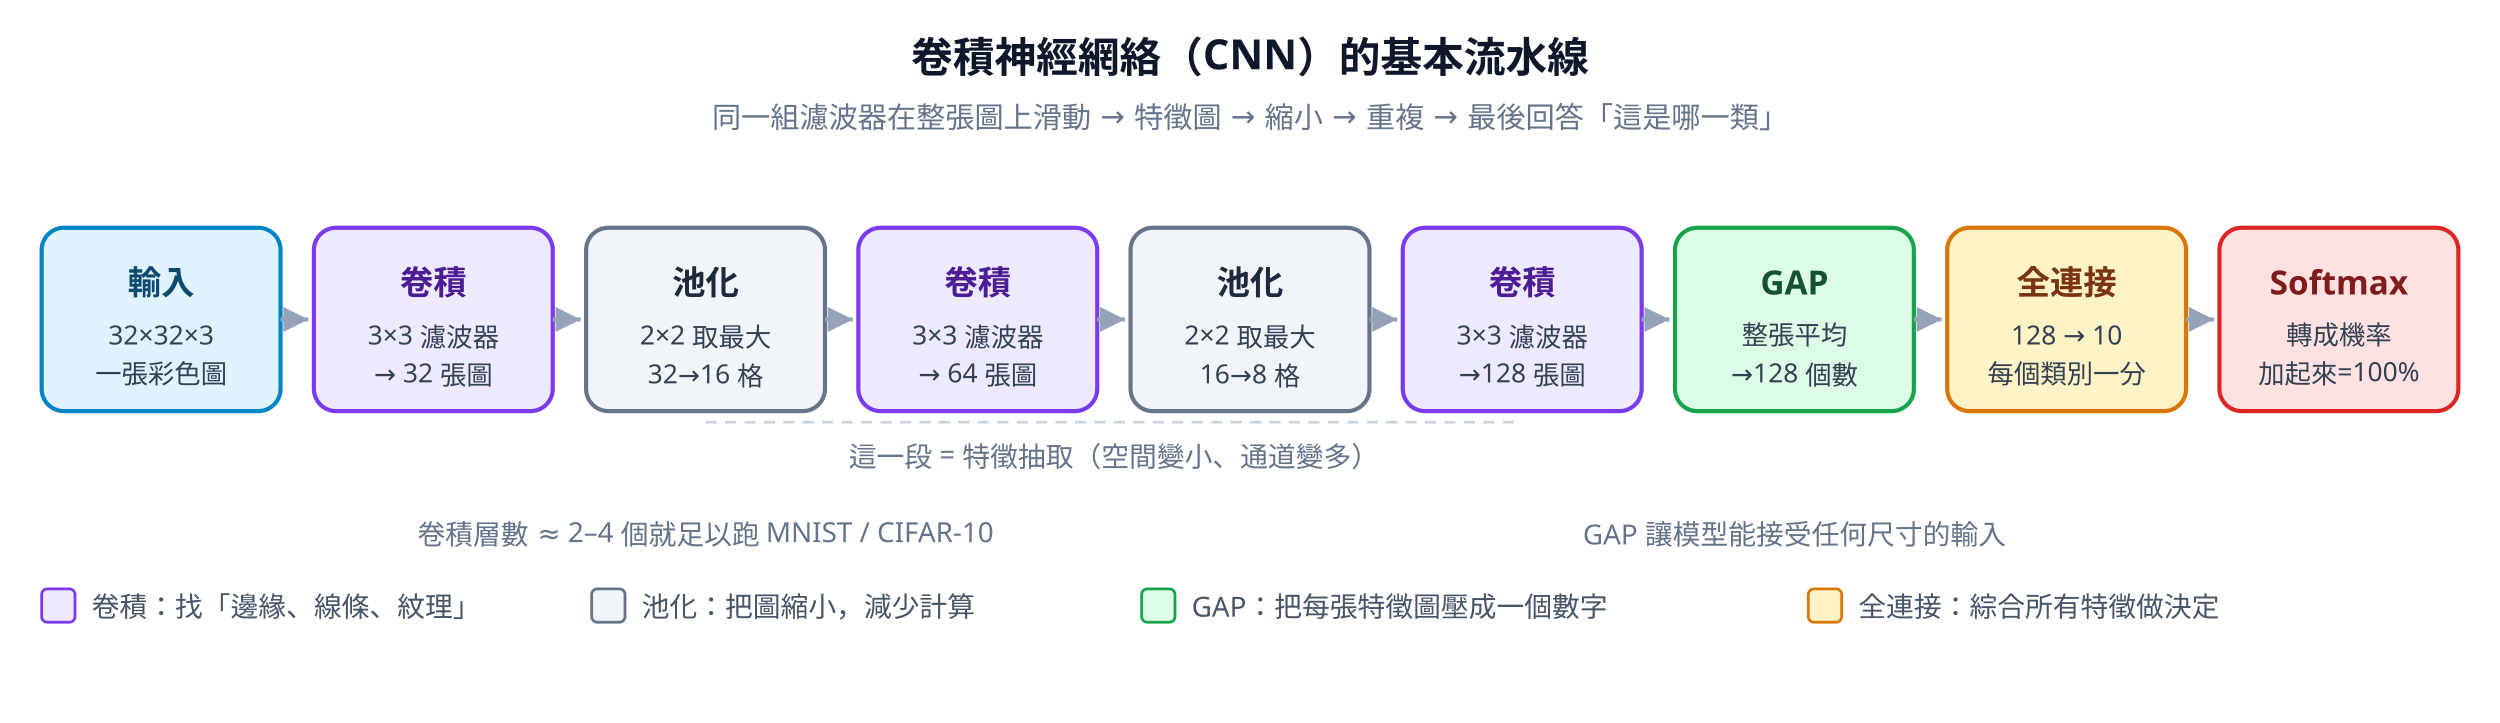
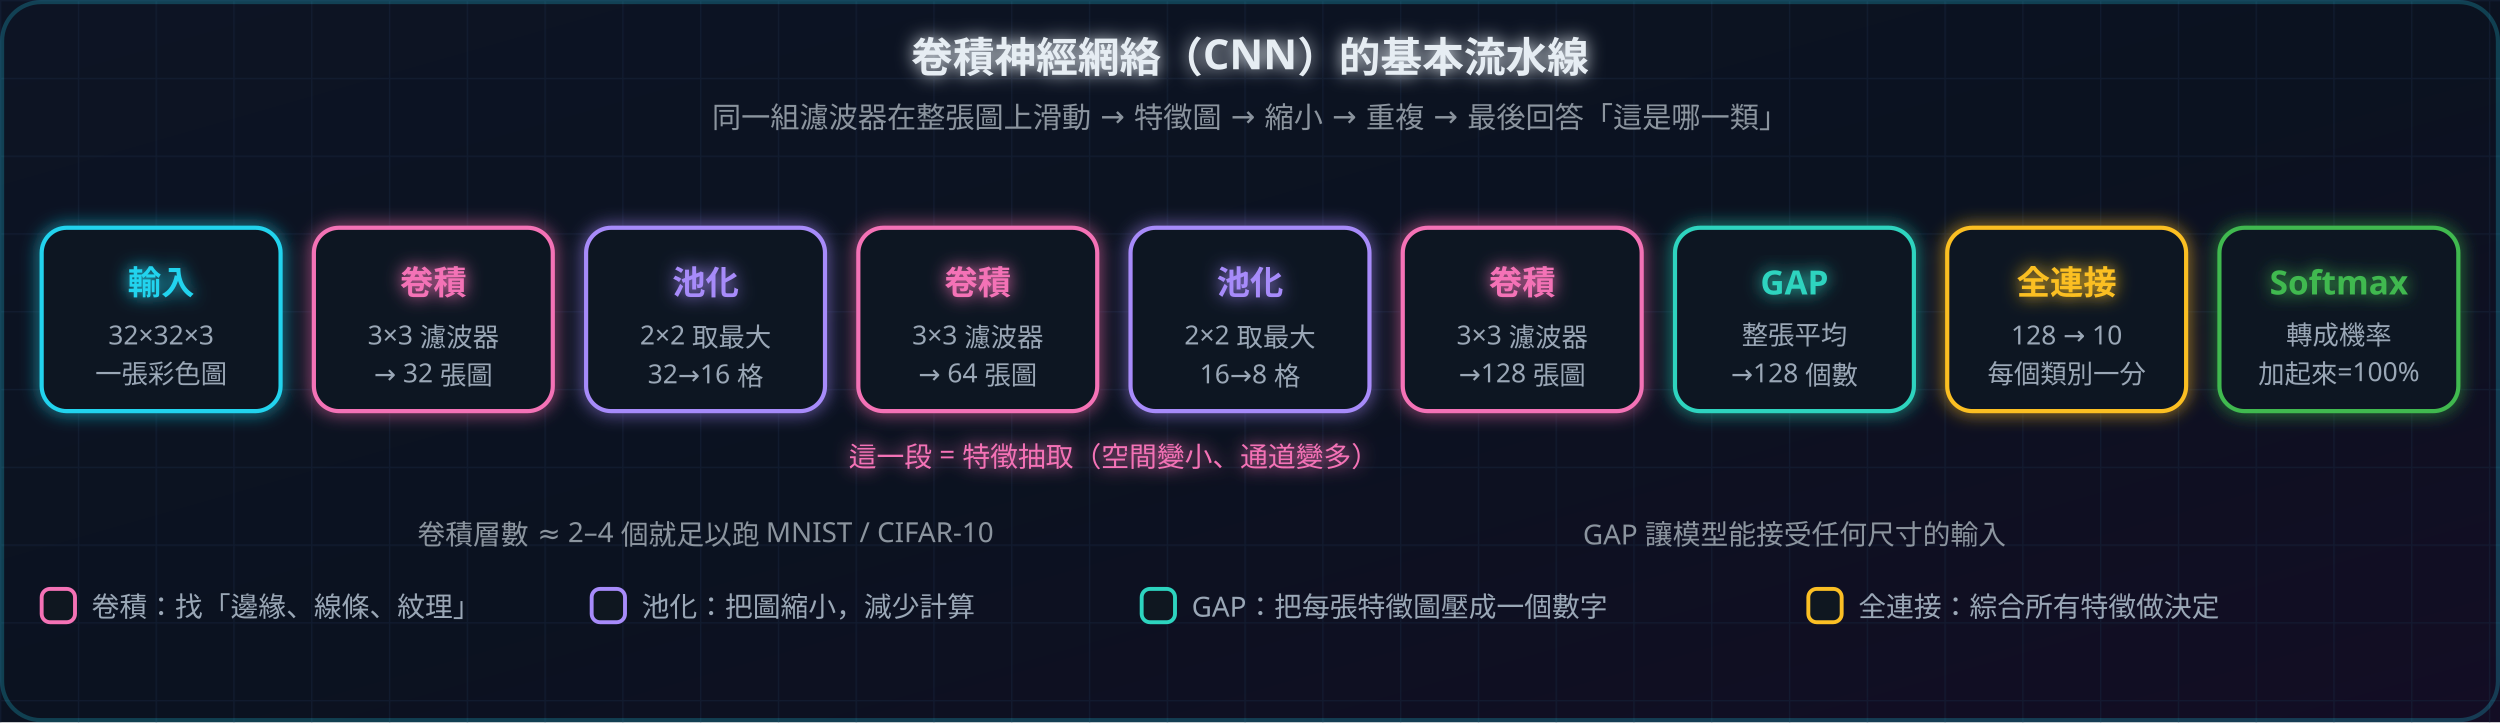
- <svg xmlns="http://www.w3.org/2000/svg" viewBox="0 0 900 260" font-family="Microsoft JhengHei, Noto Sans TC, sans-serif">
+ <svg xmlns="http://www.w3.org/2000/svg" viewBox="0 0 900 260" font-family="'Segoe UI','Microsoft JhengHei','Noto Sans TC',sans-serif" role="img" aria-label="CNN 基本流水線：輸入、卷積、池化、卷積、池化、卷積、GAP、全連接、Softmax">
  <defs>
-     <marker id="ar" markerWidth="8" markerHeight="8" refX="6" refY="3" orient="auto">
-       <path d="M0,0 L6,3 L0,6 z" fill="#94a3b8" />
+     <linearGradient id="bg" x1="0" y1="0" x2="1" y2="1">
+       <stop offset="0%" stop-color="#0d1424" />
+       <stop offset="52%" stop-color="#0b1220" />
+       <stop offset="100%" stop-color="#130d24" />
+     </linearGradient>
+     <pattern id="gr" width="28" height="28" patternUnits="userSpaceOnUse">
+       <path d="M28 0H0V28" fill="none" stroke="#16233a" stroke-width="1" />
+     </pattern>
+     <filter id="gl" x="-60%" y="-60%" width="220%" height="220%">
+       <feGaussianBlur stdDeviation="3" result="b" />
+       <feMerge>
+         <feMergeNode in="b" />
+         <feMergeNode in="SourceGraphic" />
+       </feMerge>
+     </filter>
+     <filter id="gl2" x="-60%" y="-60%" width="220%" height="220%">
+       <feGaussianBlur stdDeviation="9" result="b" />
+       <feMerge>
+         <feMergeNode in="b" />
+         <feMergeNode in="SourceGraphic" />
+       </feMerge>
+     </filter>
+     <linearGradient id="rule" x1="0" y1="0" x2="1" y2="0">
+       <stop offset="0%" stop-color="#22d3ee" />
+       <stop offset="52%" stop-color="#a78bfa" />
+       <stop offset="100%" stop-color="#f472b6" />
+     </linearGradient>
+     <marker id="ar" markerWidth="9" markerHeight="9" refX="7" refY="3.5" orient="auto">
+       <path d="M0,0 L7,3.5 L0,7 z" fill="#22d3ee" />
    </marker>
-     <style>
-       .box{stroke-width:1.5;rx:8}
-       .t1{font-size:12px;font-weight:700;text-anchor:middle}
-       .t2{font-size:9.5px;text-anchor:middle;fill:#334155}
-       .lbl{font-size:10px;text-anchor:middle;fill:#64748b}
-     </style>
  </defs>
-   <text x="450" y="26" font-size="15" font-weight="700" text-anchor="middle" fill="#0f172a">
-     卷積神經網絡（CNN）的基本流水線
-   </text>
-   <text x="450" y="46" font-size="10.5" text-anchor="middle" fill="#64748b">
-     同一組濾波器在整張圖上滑動 → 特徵圖 → 縮小 → 重複 → 最後回答「這是哪一類」
-   </text>
-   <g>
-     <rect class="box" x="15" y="82" width="86" height="66" rx="8" fill="#e0f2fe" stroke="#0284c7" />
-     <text class="t1" x="58" y="106" fill="#0c4a6e">輸入</text>
-     <text class="t2" x="58" y="124">32×32×3</text>
-     <text class="t2" x="58" y="138">一張彩色圖</text>
-     <rect class="box" x="113" y="82" width="86" height="66" rx="8" fill="#ede9fe" stroke="#7c3aed" />
-     <text class="t1" x="156" y="106" fill="#4c1d95">卷積</text>
-     <text class="t2" x="156" y="124">3×3 濾波器</text>
-     <text class="t2" x="156" y="138">→ 32 張圖</text>
-     <rect class="box" x="211" y="82" width="86" height="66" rx="8" fill="#f1f5f9" stroke="#64748b" />
-     <text class="t1" x="254" y="106" fill="#1e293b">池化</text>
-     <text class="t2" x="254" y="124">2×2 取最大</text>
-     <text class="t2" x="254" y="138">32→16 格</text>
-     <rect class="box" x="309" y="82" width="86" height="66" rx="8" fill="#ede9fe" stroke="#7c3aed" />
-     <text class="t1" x="352" y="106" fill="#4c1d95">卷積</text>
-     <text class="t2" x="352" y="124">3×3 濾波器</text>
-     <text class="t2" x="352" y="138">→ 64 張圖</text>
-     <rect class="box" x="407" y="82" width="86" height="66" rx="8" fill="#f1f5f9" stroke="#64748b" />
-     <text class="t1" x="450" y="106" fill="#1e293b">池化</text>
-     <text class="t2" x="450" y="124">2×2 取最大</text>
-     <text class="t2" x="450" y="138">16→8 格</text>
-     <rect class="box" x="505" y="82" width="86" height="66" rx="8" fill="#ede9fe" stroke="#7c3aed" />
-     <text class="t1" x="548" y="106" fill="#4c1d95">卷積</text>
-     <text class="t2" x="548" y="124">3×3 濾波器</text>
-     <text class="t2" x="548" y="138">→128 張圖</text>
-     <rect class="box" x="603" y="82" width="86" height="66" rx="8" fill="#dcfce7" stroke="#16a34a" />
-     <text class="t1" x="646" y="106" fill="#14532d">GAP</text>
-     <text class="t2" x="646" y="124">整張平均</text>
-     <text class="t2" x="646" y="138">→128 個數</text>
-     <rect class="box" x="701" y="82" width="86" height="66" rx="8" fill="#fef3c7" stroke="#d97706" />
-     <text class="t1" x="744" y="106" fill="#78350f">全連接</text>
-     <text class="t2" x="744" y="124">128 → 10</text>
-     <text class="t2" x="744" y="138">每個類別一分</text>
-     <rect class="box" x="799" y="82" width="86" height="66" rx="8" fill="#fee2e2" stroke="#dc2626" />
-     <text class="t1" x="842" y="106" fill="#7f1d1d">Softmax</text>
-     <text class="t2" x="842" y="124">轉成機率</text>
-     <text class="t2" x="842" y="138">加起來=100%</text>
+   <rect width="900" height="260" fill="url(#bg)" />
+   <rect width="900" height="260" fill="url(#gr)" opacity=".55" />
+   <rect x="0.75" y="0.75" width="898.5" height="258.5" rx="14" fill="none" stroke="#22d3ee" stroke-opacity=".24" stroke-width="1.5" />
+   <text x="450" y="26" font-size="15" font-weight="700" text-anchor="middle" fill="#e6edf3" filter="url(#gl)">卷積神經網絡（CNN）的基本流水線</text>
+   <text x="450" y="46" font-size="10.5" text-anchor="middle" fill="#8b949e">同一組濾波器在整張圖上滑動 → 特徵圖 → 縮小 → 重複 → 最後回答「這是哪一類」</text>
+   <line x1="170" y1="58" x2="730" y2="58" stroke="url(#rule)" stroke-width="2" filter="url(#gl)" />
+   <g font-family="'Segoe UI','Microsoft JhengHei','Noto Sans TC',sans-serif">
+     <g filter="url(#gl)">
+       <rect x="15" y="82" width="86" height="66" rx="9" fill="#0f1720" stroke="#22d3ee" stroke-width="1.5" />
+       <rect x="113" y="82" width="86" height="66" rx="9" fill="#0f1720" stroke="#f472b6" stroke-width="1.5" />
+       <rect x="211" y="82" width="86" height="66" rx="9" fill="#0f1720" stroke="#a78bfa" stroke-width="1.5" />
+       <rect x="309" y="82" width="86" height="66" rx="9" fill="#0f1720" stroke="#f472b6" stroke-width="1.5" />
+       <rect x="407" y="82" width="86" height="66" rx="9" fill="#0f1720" stroke="#a78bfa" stroke-width="1.5" />
+       <rect x="505" y="82" width="86" height="66" rx="9" fill="#0f1720" stroke="#f472b6" stroke-width="1.5" />
+       <rect x="603" y="82" width="86" height="66" rx="9" fill="#0f1720" stroke="#2dd4bf" stroke-width="1.5" />
+       <rect x="701" y="82" width="86" height="66" rx="9" fill="#0f1720" stroke="#fbbf24" stroke-width="1.5" />
+       <rect x="799" y="82" width="86" height="66" rx="9" fill="#0f1720" stroke="#3fb950" stroke-width="1.5" />
+     </g>
+     <g font-size="12" font-weight="700" text-anchor="middle">
+       <text x="58" y="106" fill="#22d3ee" filter="url(#gl)">輸入</text>
+       <text x="156" y="106" fill="#f472b6" filter="url(#gl)">卷積</text>
+       <text x="254" y="106" fill="#a78bfa" filter="url(#gl)">池化</text>
+       <text x="352" y="106" fill="#f472b6" filter="url(#gl)">卷積</text>
+       <text x="450" y="106" fill="#a78bfa" filter="url(#gl)">池化</text>
+       <text x="548" y="106" fill="#f472b6" filter="url(#gl)">卷積</text>
+       <text x="646" y="106" fill="#2dd4bf" filter="url(#gl)">GAP</text>
+       <text x="744" y="106" fill="#fbbf24" filter="url(#gl)">全連接</text>
+       <text x="842" y="106" fill="#3fb950" filter="url(#gl)">Softmax</text>
+     </g>
+     <g font-size="9.5" text-anchor="middle" fill="#9aa7b6">
+       <text x="58" y="124">32×32×3</text>
+       <text x="58" y="138">一張彩色圖</text>
+       <text x="156" y="124">3×3 濾波器</text>
+       <text x="156" y="138">→ 32 張圖</text>
+       <text x="254" y="124">2×2 取最大</text>
+       <text x="254" y="138">32→16 格</text>
+       <text x="352" y="124">3×3 濾波器</text>
+       <text x="352" y="138">→ 64 張圖</text>
+       <text x="450" y="124">2×2 取最大</text>
+       <text x="450" y="138">16→8 格</text>
+       <text x="548" y="124">3×3 濾波器</text>
+       <text x="548" y="138">→128 張圖</text>
+       <text x="646" y="124">整張平均</text>
+       <text x="646" y="138">→128 個數</text>
+       <text x="744" y="124">128 → 10</text>
+       <text x="744" y="138">每個類別一分</text>
+       <text x="842" y="124">轉成機率</text>
+       <text x="842" y="138">加起來=100%</text>
+     </g>
  </g>
-   <g stroke="#94a3b8" stroke-width="1.5" marker-end="url(#ar)">
+   <g stroke="#22d3ee" stroke-width="1.6" opacity=".85" marker-end="url(#ar)" filter="url(#gl)">
    <line x1="101" y1="115" x2="111" y2="115" />
    <line x1="199" y1="115" x2="209" y2="115" />
    <line x1="297" y1="115" x2="307" y2="115" />
    <line x1="395" y1="115" x2="405" y2="115" />
    <line x1="493" y1="115" x2="503" y2="115" />
    <line x1="591" y1="115" x2="601" y2="115" />
    <line x1="689" y1="115" x2="699" y2="115" />
    <line x1="787" y1="115" x2="797" y2="115" />
  </g>
  <g>
-     <line x1="254" y1="152" x2="548" y2="152" stroke="#cbd5e1" stroke-dasharray="4 3" />
-     <text class="lbl" x="401" y="168">這一段 = 特徵抽取（空間變小、通道變多）</text>
-     <text class="lbl" x="254" y="196">卷積層數 ≈ 2–4 個就足以跑 MNIST / CIFAR-10</text>
-     <text class="lbl" x="646" y="196">GAP 讓模型能接受任何尺寸的輸入</text>
+     <line x1="254" y1="152" x2="548" y2="152" stroke="#f472b6" stroke-dasharray="5 4" stroke-width="1.4" filter="url(#gl)" />
+     <text x="401" y="168" font-size="10" text-anchor="middle" fill="#f472b6" filter="url(#gl)">這一段 = 特徵抽取（空間變小、通道變多）</text>
+     <text x="254" y="196" font-size="10" text-anchor="middle" fill="#8b949e">卷積層數 ≈ 2–4 個就足以跑 MNIST / CIFAR-10</text>
+     <text x="646" y="196" font-size="10" text-anchor="middle" fill="#8b949e">GAP 讓模型能接受任何尺寸的輸入</text>
  </g>
-   <g>
-     <rect x="15" y="212" width="12" height="12" rx="2" fill="#ede9fe" stroke="#7c3aed" />
-     <text x="33" y="222" font-size="10" fill="#475569">卷積：找「邊緣、線條、紋理」</text>
-     <rect x="213" y="212" width="12" height="12" rx="2" fill="#f1f5f9" stroke="#64748b" />
-     <text x="231" y="222" font-size="10" fill="#475569">池化：把圖縮小，減少計算</text>
-     <rect x="411" y="212" width="12" height="12" rx="2" fill="#dcfce7" stroke="#16a34a" />
-     <text x="429" y="222" font-size="10" fill="#475569">GAP：把每張特徵圖壓成一個數字</text>
-     <rect x="651" y="212" width="12" height="12" rx="2" fill="#fef3c7" stroke="#d97706" />
-     <text x="669" y="222" font-size="10" fill="#475569">全連接：綜合所有特徵做決定</text>
+   <g font-size="10" fill="#9aa7b6">
+     <rect x="15" y="212" width="12" height="12" rx="3" fill="#0f1720" stroke="#f472b6" stroke-width="1.4" />
+     <text x="33" y="222">卷積：找「邊緣、線條、紋理」</text>
+     <rect x="213" y="212" width="12" height="12" rx="3" fill="#0f1720" stroke="#a78bfa" stroke-width="1.4" />
+     <text x="231" y="222">池化：把圖縮小，減少計算</text>
+     <rect x="411" y="212" width="12" height="12" rx="3" fill="#0f1720" stroke="#2dd4bf" stroke-width="1.4" />
+     <text x="429" y="222">GAP：把每張特徵圖壓成一個數字</text>
+     <rect x="651" y="212" width="12" height="12" rx="3" fill="#0f1720" stroke="#fbbf24" stroke-width="1.4" />
+     <text x="669" y="222">全連接：綜合所有特徵做決定</text>
  </g>
</svg>
